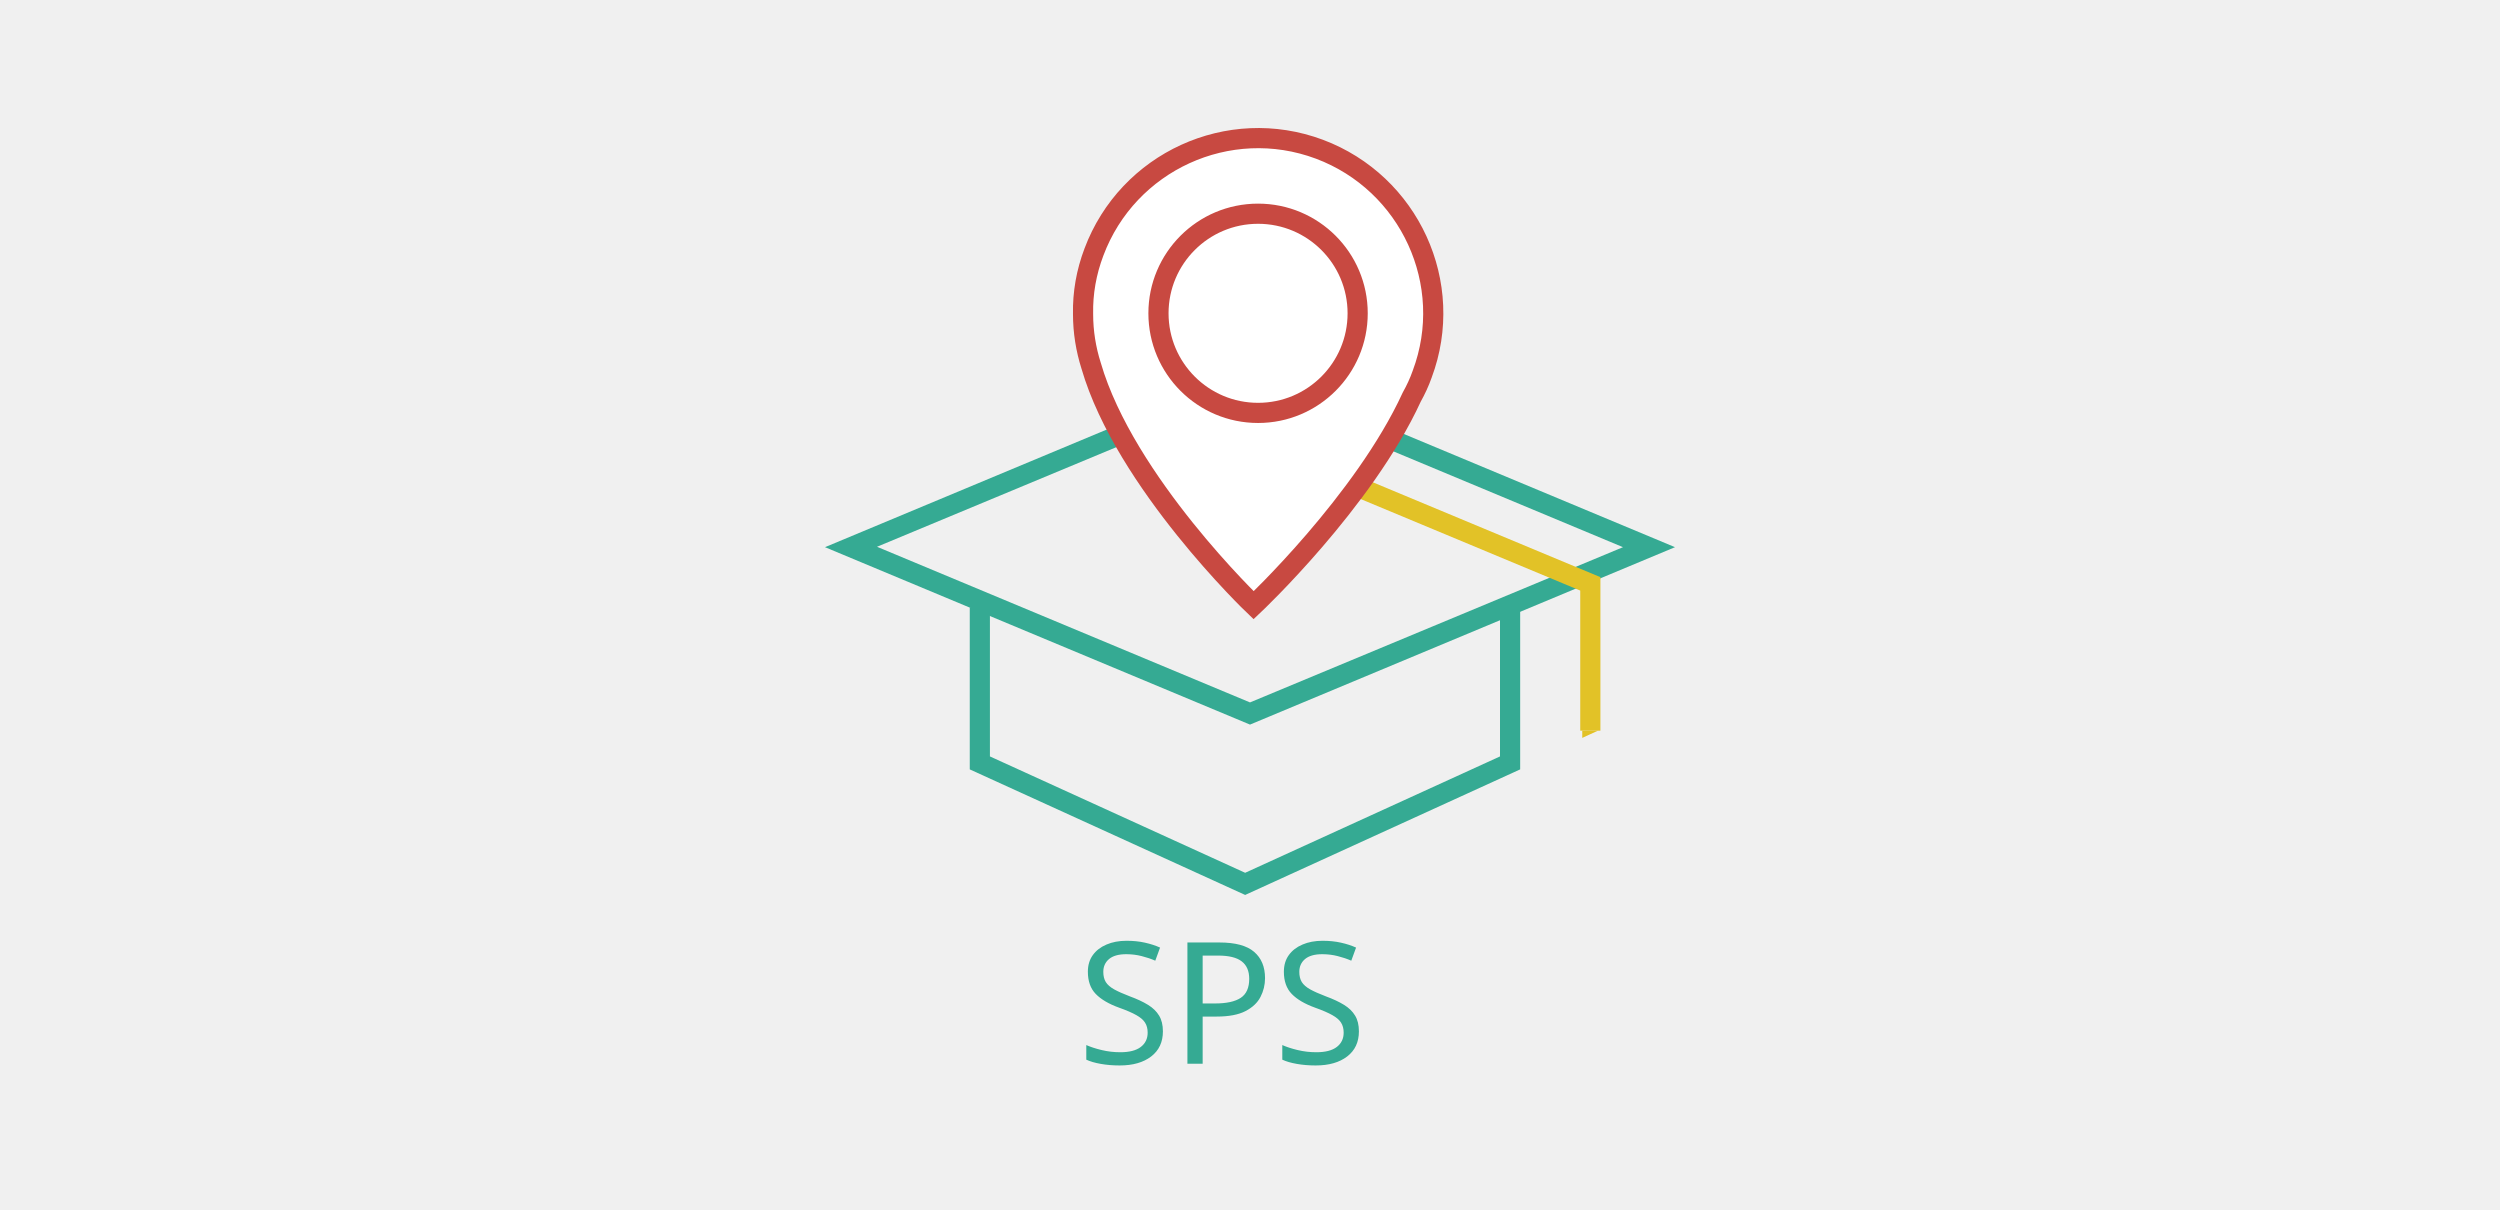
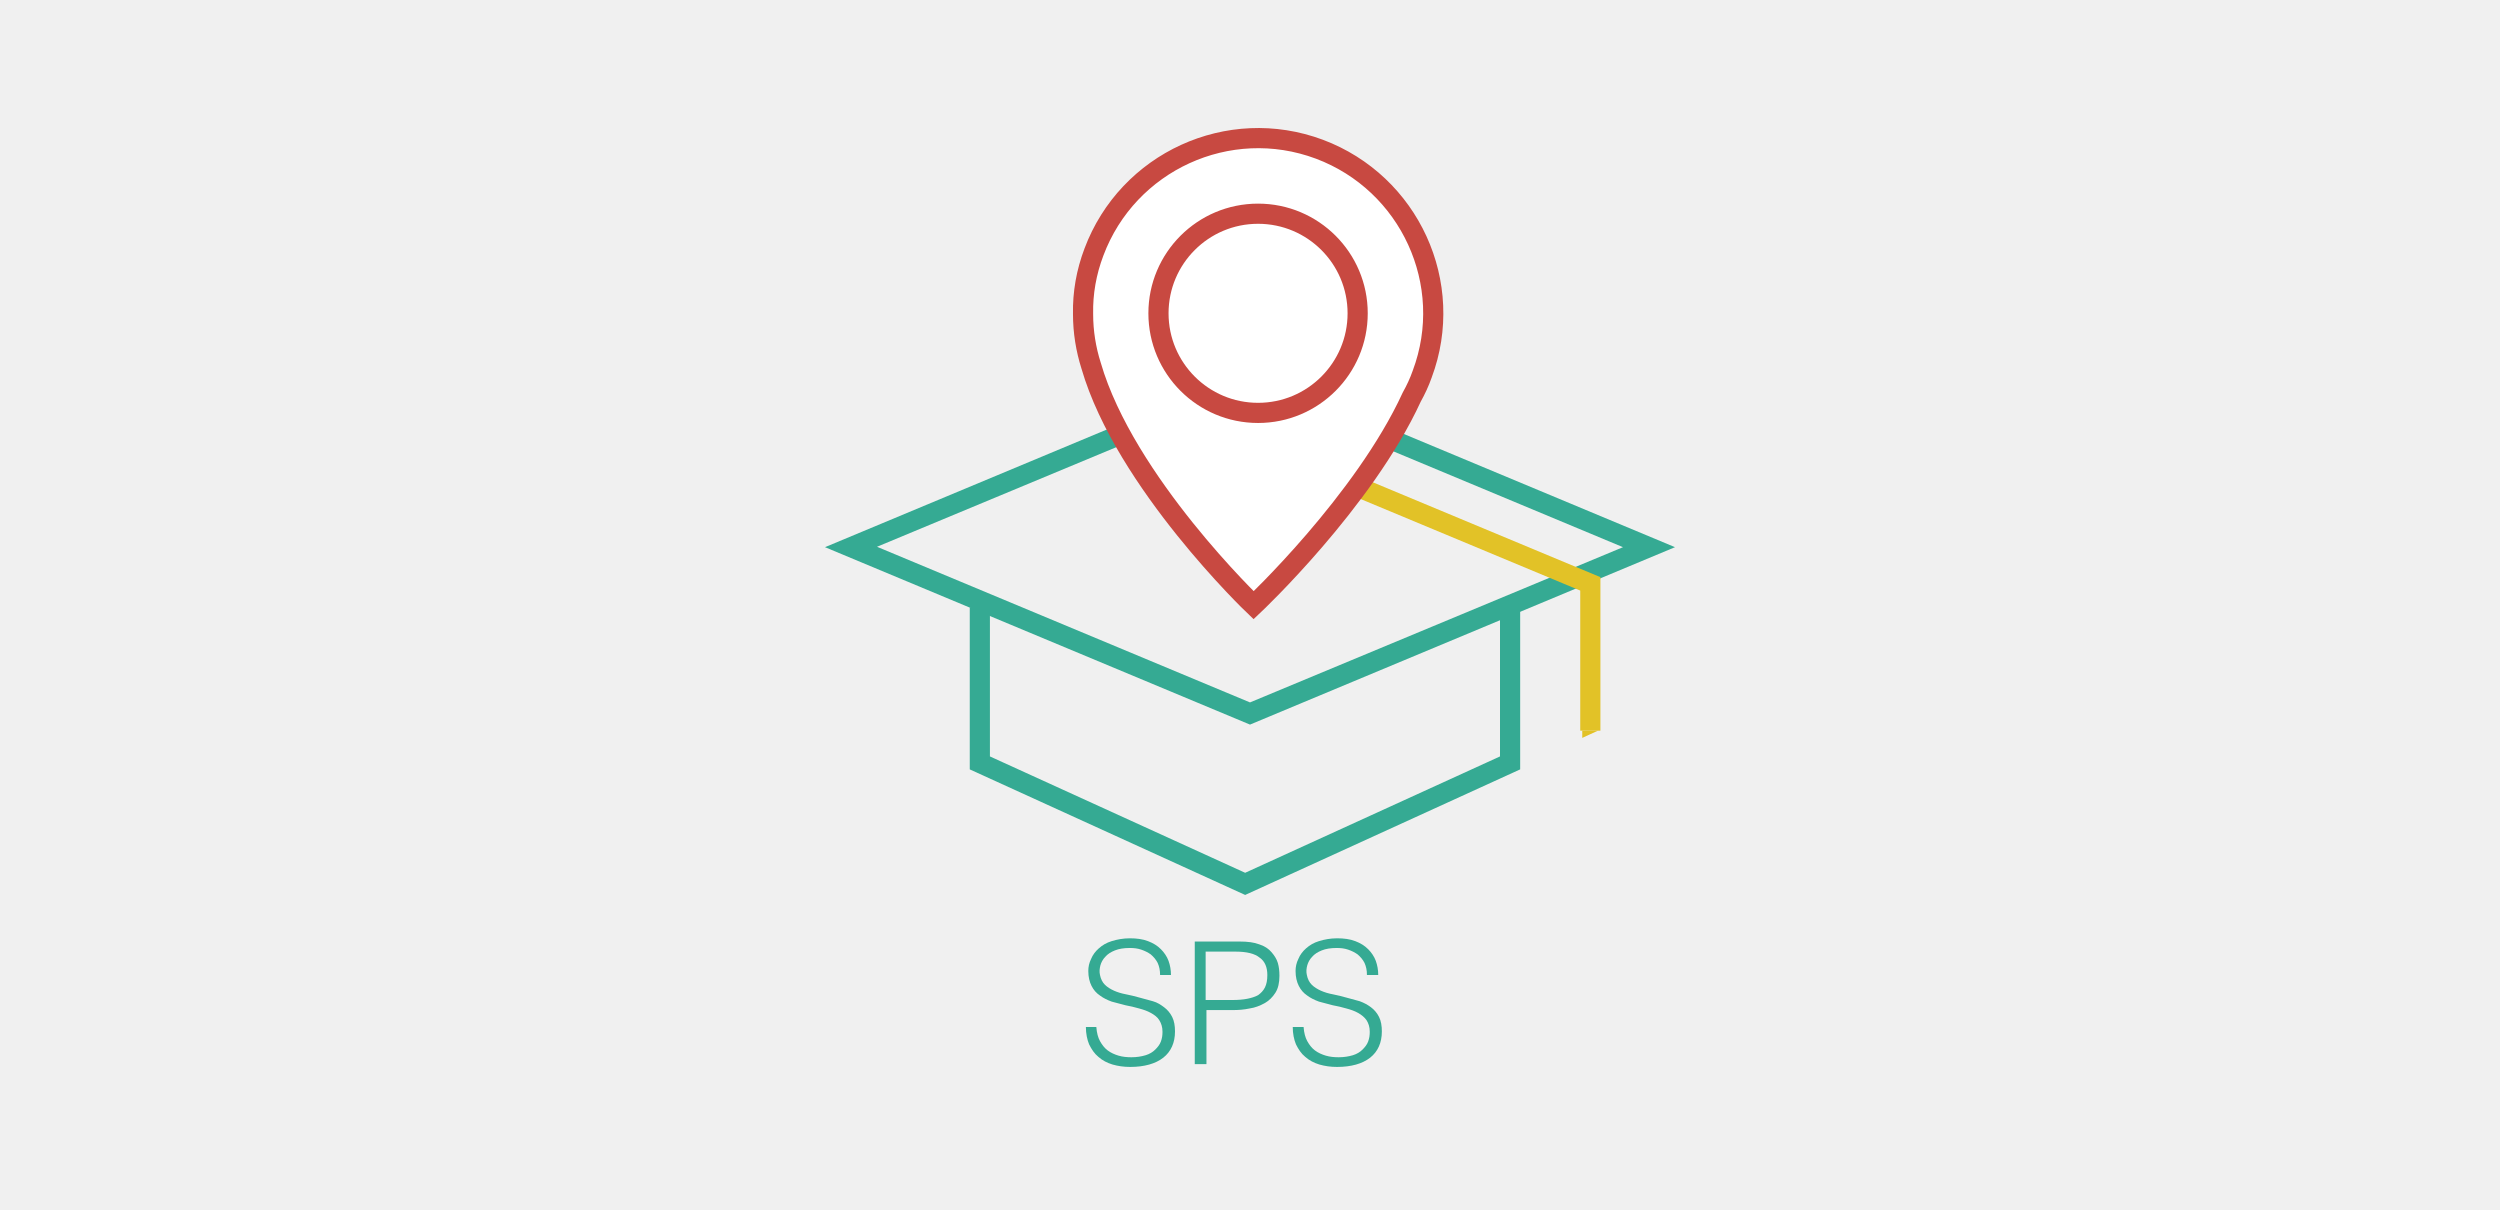
<svg xmlns="http://www.w3.org/2000/svg" version="1.1" id="Layer_2" x="0px" y="0px" viewBox="0 0 620 300" style="enable-background:new 0 0 620 300;" xml:space="preserve">
  <style type="text/css">
	.st0{fill:#35AA93;}
	.st1{fill:none;stroke:#35AA93;stroke-width:5;stroke-miterlimit:10;}
	.st2{fill:none;stroke:#E2C227;stroke-width:5;stroke-miterlimit:10;}
	.st3{fill:#FFFFFF;stroke:#C84941;stroke-width:5;stroke-miterlimit:10;}
- 	.st4{font-family:'Helvetica-Light';}
- 	.st5{font-size:42.123px;}
- 	.st6{fill:#E2C226;}
+ 	.st4{enable-background:new    ;}
+ 	.st5{fill:#E2C226;}
</style>
  <g>
-     <path class="st0" d="M310,97.1l92.5,38.6L310,174.2l-92.5-38.6L310,97.1 M310,91.7l-105.4,44h0l105.4,44l105.4-44h0L310,91.7   L310,91.7z" />
+     <path class="st0" d="M310,97.1l92.5,38.6L310,174.2l-92.5-38.6L310,97.1 M310,91.7l-105.4,44l0,0l105.4,44l105.4-44l0,0L310,91.7   L310,91.7z" />
  </g>
  <polyline class="st1" points="374.5,150.6 374.5,189.2 308.8,219.2 243,189.2 243,150.6 " />
  <polyline class="st2" points="322.2,114.7 394.4,144.8 394.4,181.2 " />
  <g>
-     <path class="st3" d="M327.2,37c-22.5-8.4-47.5,3.1-55.9,25.5c-1.9,5-2.8,10.2-2.7,15.3l0,0c0,0,0,0.1,0,0.1c0,4.4,0.7,8.7,2,12.8   c8.4,28.9,40.3,59.4,40.3,59.4s27.3-25.7,39.2-51.6c1-1.8,1.9-3.7,2.6-5.7C361.1,70.4,349.6,45.4,327.2,37z" />
+     <path class="st3" d="M327.2,37c-22.5-8.4-47.5,3.1-55.9,25.5c-1.9,5-2.8,10.2-2.7,15.3l0,0v0.1c0,4.4,0.7,8.7,2,12.8   c8.4,28.9,40.3,59.4,40.3,59.4s27.3-25.7,39.2-51.6c1-1.8,1.9-3.7,2.6-5.7C361.1,70.4,349.6,45.4,327.2,37z" />
    <circle class="st3" cx="312" cy="77.7" r="24.7" />
  </g>
-   <text transform="matrix(1 0 0 1 267.26 263.8129)" class="st0 st4 st5">SPS</text>
-   <polyline class="st6" points="396.3,181.2 392.4,181.2 392.4,183 " />
+   <g class="st4">
+     <path class="st0" d="M271.9,254.8c0.1,1.3,0.4,2.5,0.9,3.4s1.1,1.7,1.9,2.3c0.8,0.6,1.7,1,2.7,1.3c1,0.3,2.1,0.4,3.2,0.4   c1.3,0,2.5-0.2,3.5-0.5c1-0.3,1.8-0.8,2.4-1.4c0.6-0.6,1.1-1.2,1.4-2c0.3-0.8,0.4-1.6,0.4-2.4c0-1.2-0.3-2.1-0.8-2.9   s-1.2-1.3-2.1-1.8c-0.9-0.5-1.8-0.8-2.9-1.1c-1.1-0.3-2.2-0.6-3.4-0.8c-1.2-0.3-2.3-0.6-3.4-0.9c-1.1-0.4-2.1-0.9-2.9-1.5   c-0.9-0.6-1.6-1.4-2.1-2.4c-0.5-1-0.8-2.2-0.8-3.7c0-1,0.2-2,0.7-3c0.4-1,1.1-1.9,1.9-2.6c0.9-0.8,1.9-1.4,3.2-1.8   c1.3-0.4,2.8-0.7,4.5-0.7c1.7,0,3.2,0.2,4.5,0.7c1.3,0.5,2.3,1.1,3.2,2c0.8,0.8,1.5,1.8,1.9,2.9s0.6,2.3,0.6,3.5h-2.7   c0-1.2-0.2-2.1-0.6-3c-0.4-0.8-1-1.5-1.7-2.1c-0.7-0.5-1.5-0.9-2.4-1.2c-0.9-0.3-1.8-0.4-2.8-0.4c-1.5,0-2.7,0.2-3.7,0.6   c-1,0.4-1.8,0.9-2.4,1.6c-0.6,0.6-1,1.4-1.2,2.1c-0.2,0.8-0.3,1.6-0.1,2.4c0.2,1,0.6,1.8,1.2,2.4c0.6,0.6,1.4,1.1,2.3,1.5   s1.9,0.7,3,0.9c1.1,0.2,2.2,0.5,3.3,0.8c1.1,0.3,2.2,0.6,3.3,0.9s2,0.9,2.8,1.5c0.8,0.6,1.5,1.4,2,2.4c0.5,1,0.7,2.2,0.7,3.6   c0,2.8-1,5-2.9,6.5s-4.7,2.3-8.2,2.3c-1.6,0-3-0.2-4.4-0.6c-1.3-0.4-2.5-1-3.5-1.9c-1-0.8-1.7-1.9-2.3-3.1   c-0.5-1.2-0.8-2.7-0.8-4.3H271.9z" />
+     <path class="st0" d="M296.3,263.8v-30.3h11.1c2,0,3.6,0.2,4.9,0.7c1.3,0.4,2.3,1.1,3,1.9s1.3,1.7,1.6,2.7c0.3,1,0.4,2.1,0.4,3.2   c0,1.7-0.3,3.1-1,4.2c-0.7,1.1-1.6,2-2.7,2.6c-1.1,0.6-2.3,1.1-3.7,1.3c-1.4,0.3-2.8,0.4-4.2,0.4h-6.5v13.4H296.3z M305.7,248   c1.3,0,2.6-0.1,3.6-0.3s2-0.5,2.7-0.9c0.7-0.5,1.3-1.1,1.7-1.9c0.4-0.8,0.6-1.8,0.6-3.1c0-1.9-0.6-3.4-1.9-4.3   c-1.2-1-3.2-1.5-6-1.5h-7.4v12H305.7z" />
+     <path class="st0" d="M323.3,254.8c0.1,1.3,0.4,2.5,0.9,3.4c0.5,0.9,1.1,1.7,1.9,2.3c0.8,0.6,1.7,1,2.7,1.3c1,0.3,2.1,0.4,3.2,0.4   c1.3,0,2.5-0.2,3.5-0.5c1-0.3,1.8-0.8,2.4-1.4c0.6-0.6,1.1-1.2,1.4-2c0.3-0.8,0.4-1.6,0.4-2.4c0-1.2-0.3-2.1-0.8-2.9   c-0.5-0.7-1.2-1.3-2.1-1.8c-0.9-0.5-1.8-0.8-2.9-1.1s-2.2-0.6-3.4-0.8c-1.2-0.3-2.3-0.6-3.4-0.9c-1.1-0.4-2.1-0.9-2.9-1.5   c-0.9-0.6-1.6-1.4-2.1-2.4s-0.8-2.2-0.8-3.7c0-1,0.2-2,0.7-3c0.4-1,1.1-1.9,1.9-2.6c0.9-0.8,1.9-1.4,3.2-1.8   c1.3-0.4,2.8-0.7,4.5-0.7c1.7,0,3.2,0.2,4.5,0.7c1.3,0.5,2.3,1.1,3.2,2c0.8,0.8,1.5,1.8,1.9,2.9c0.4,1.1,0.6,2.3,0.6,3.5H339   c0-1.2-0.2-2.1-0.6-3c-0.4-0.8-1-1.5-1.7-2.1c-0.7-0.5-1.5-0.9-2.4-1.2c-0.9-0.3-1.8-0.4-2.8-0.4c-1.5,0-2.7,0.2-3.7,0.6   s-1.8,0.9-2.4,1.6c-0.6,0.6-1,1.4-1.2,2.1s-0.3,1.6-0.1,2.4c0.2,1,0.6,1.8,1.2,2.4c0.6,0.6,1.4,1.1,2.3,1.5c0.9,0.4,1.9,0.7,3,0.9   c1.1,0.2,2.2,0.5,3.3,0.8c1.1,0.3,2.2,0.6,3.3,0.9c1.1,0.4,2,0.9,2.8,1.5c0.8,0.6,1.5,1.4,2,2.4c0.5,1,0.7,2.2,0.7,3.6   c0,2.8-1,5-2.9,6.5s-4.7,2.3-8.2,2.3c-1.6,0-3-0.2-4.4-0.6c-1.3-0.4-2.5-1-3.5-1.9c-1-0.8-1.7-1.9-2.3-3.1   c-0.5-1.2-0.8-2.7-0.8-4.3H323.3z" />
+   </g>
+   <polyline class="st5" points="396.3,181.2 392.4,181.2 392.4,183 " />
</svg>
